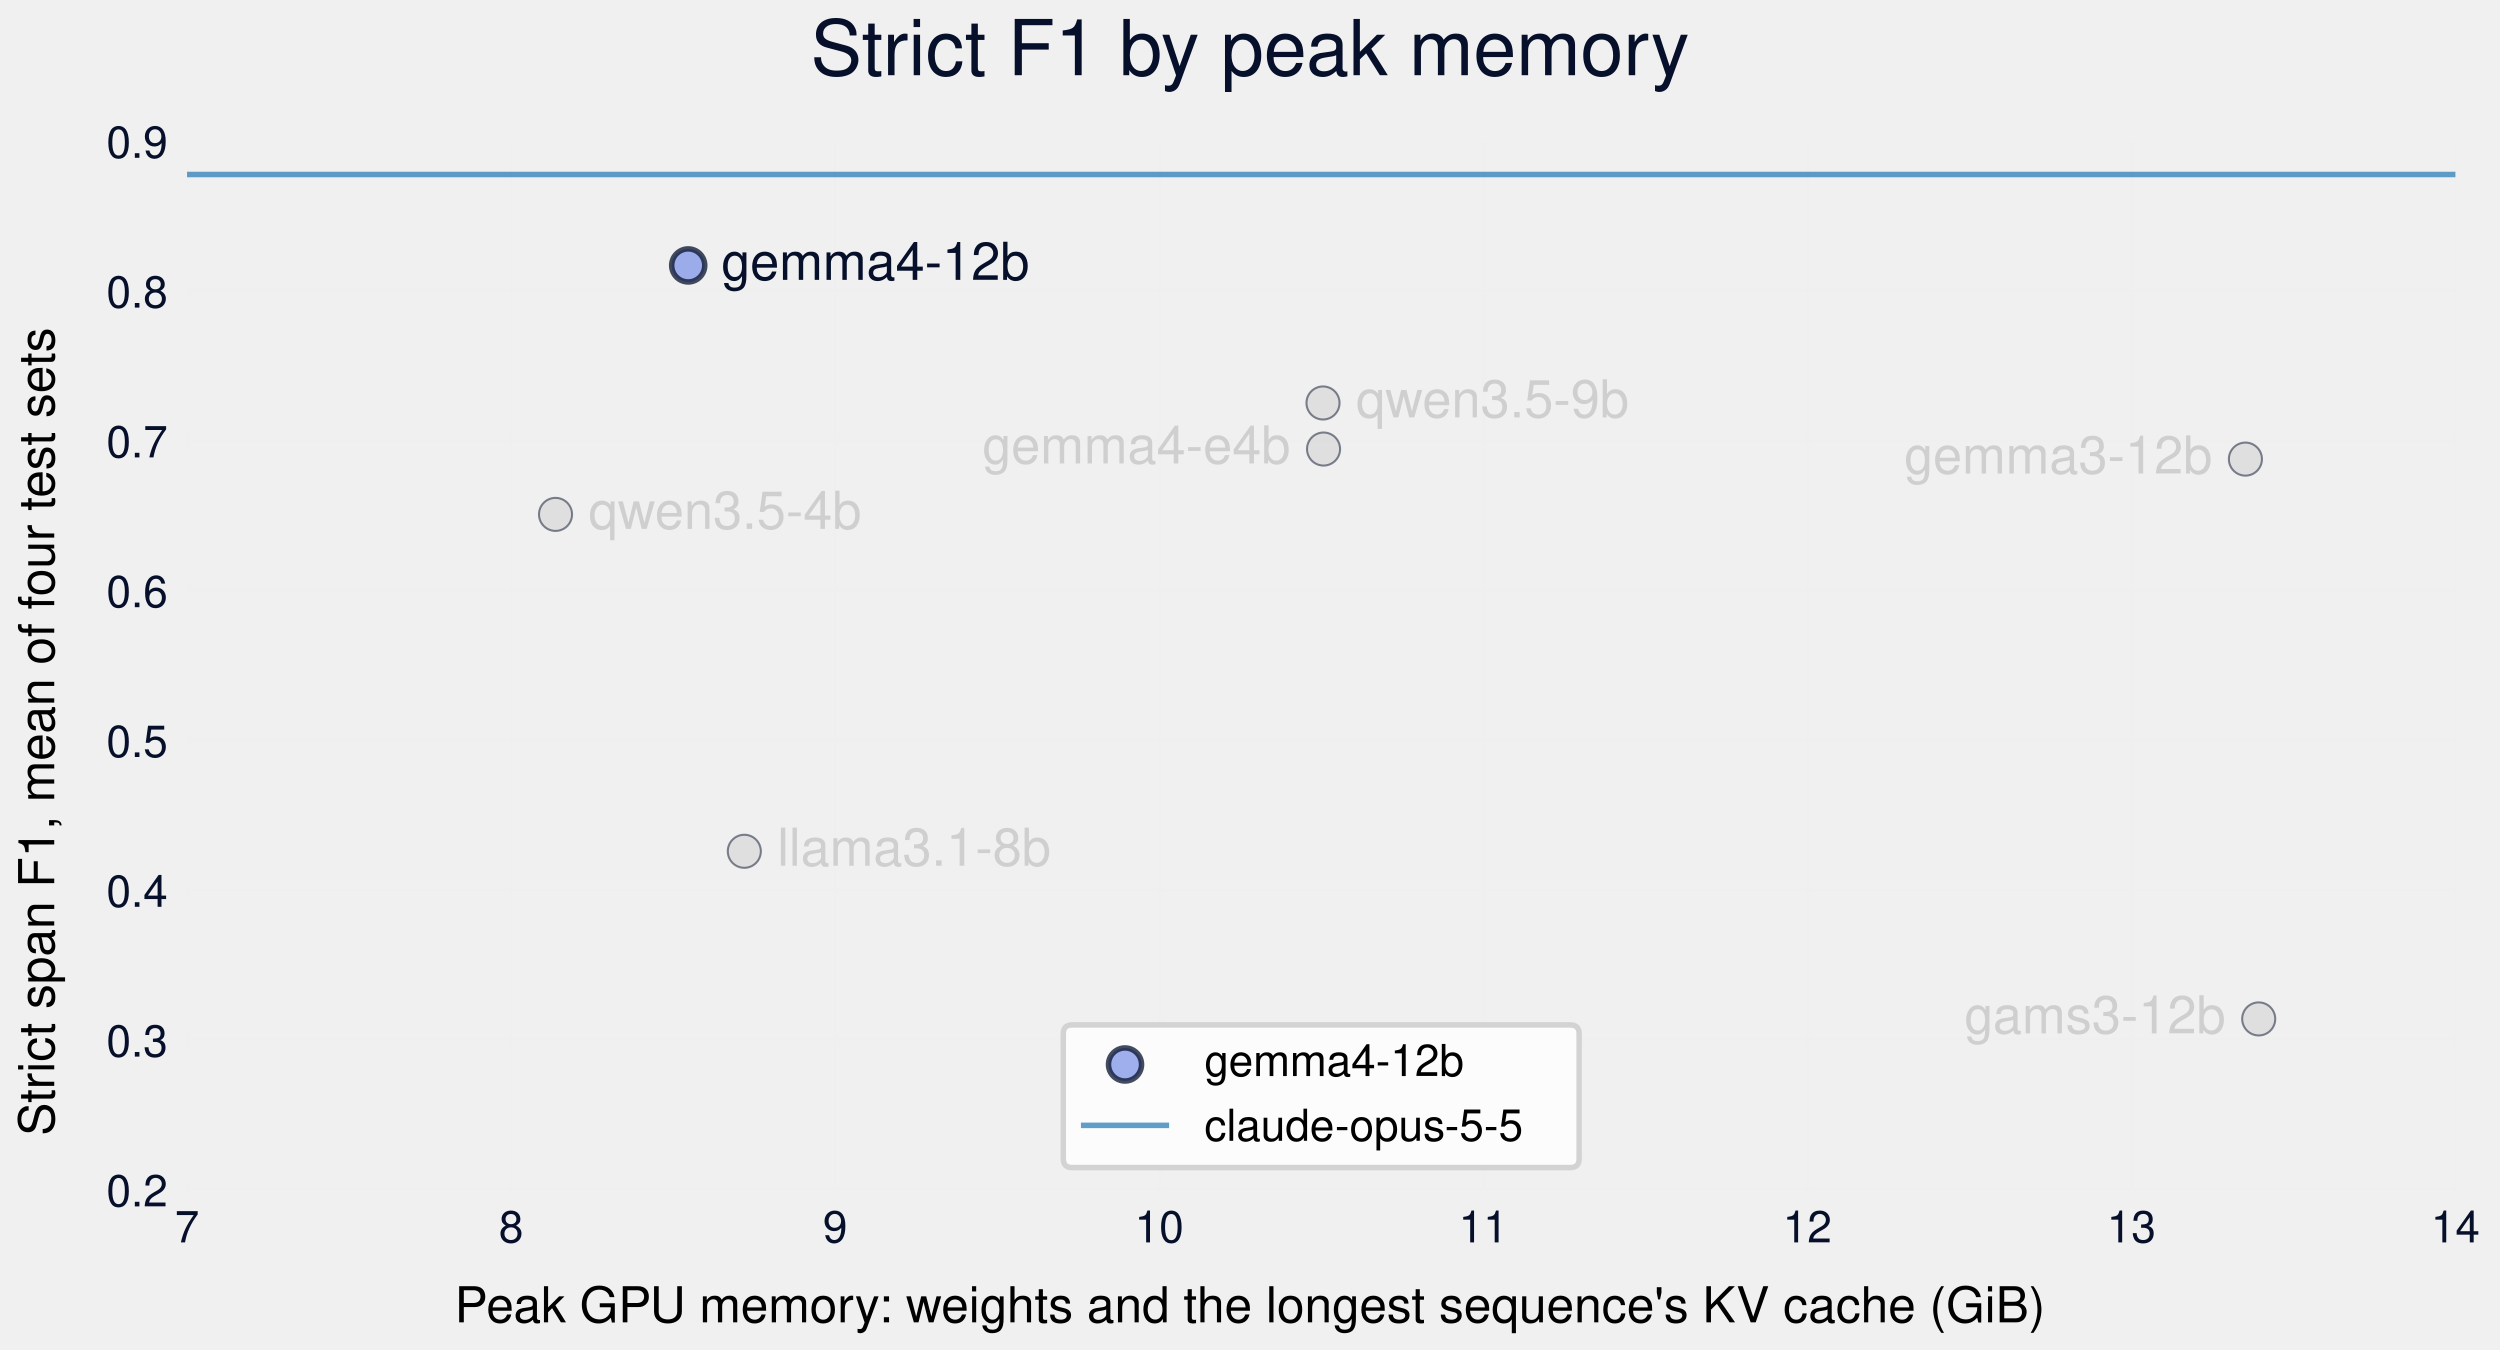
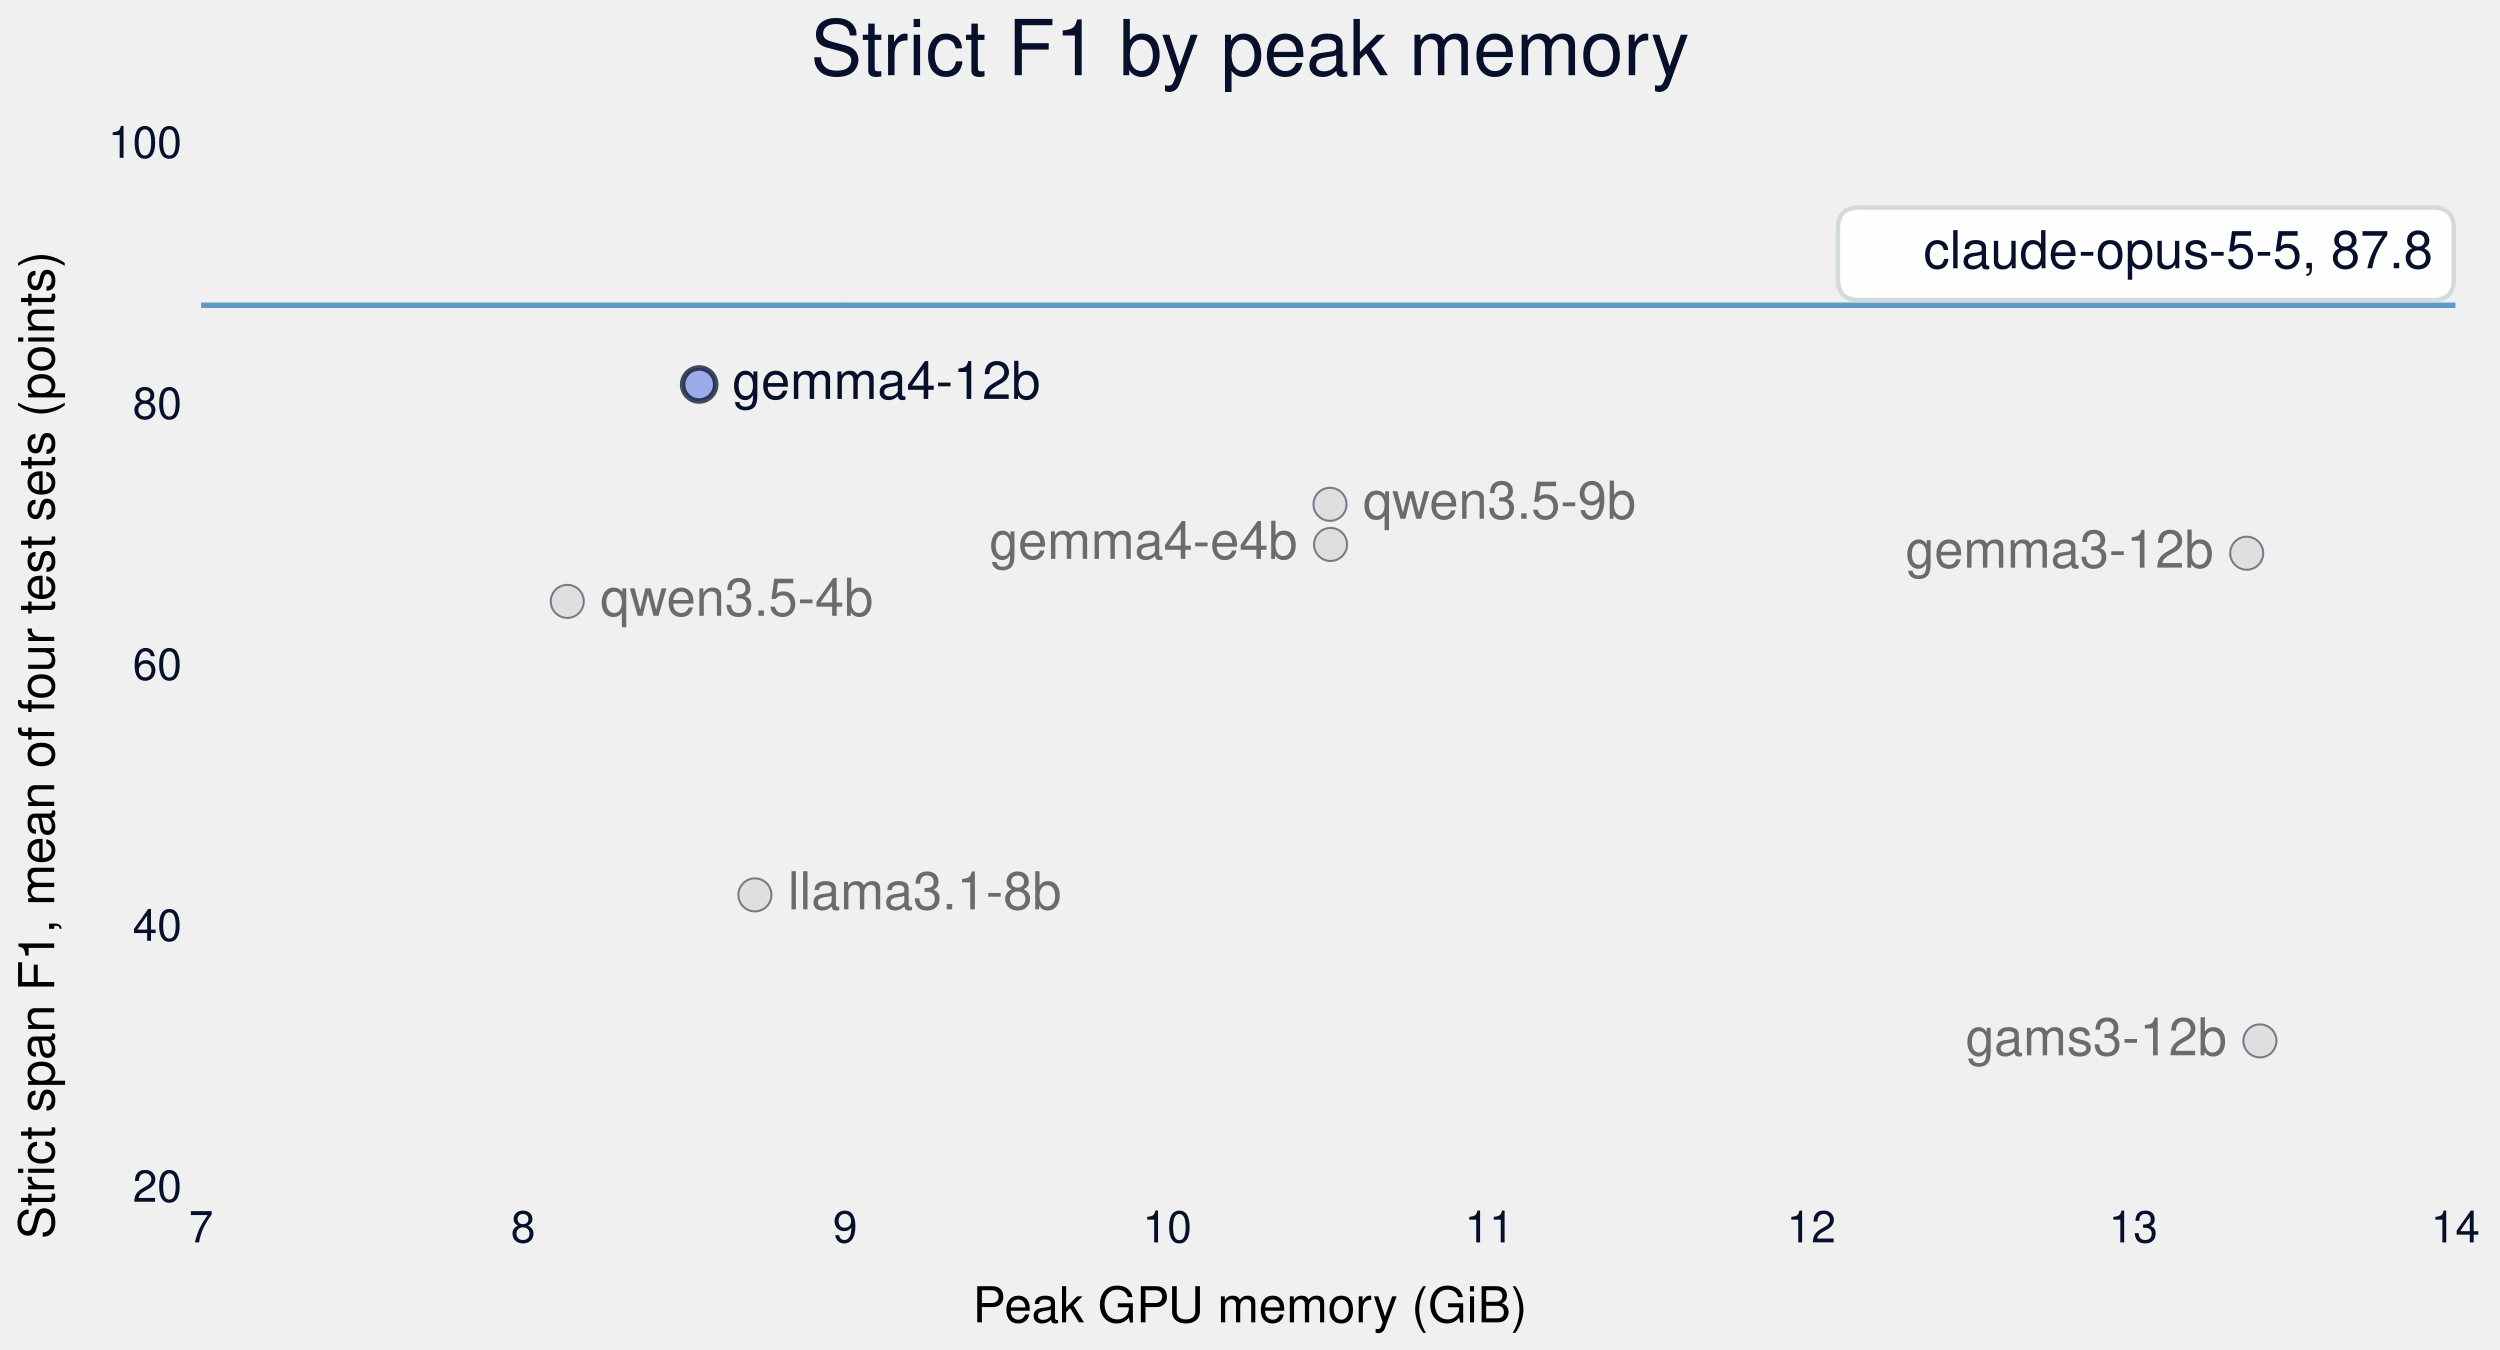
<svg xmlns="http://www.w3.org/2000/svg" xmlns:xlink="http://www.w3.org/1999/xlink" width="453.6pt" height="244.8pt" viewBox="0 0 453.6 244.8" version="1.1">
  <defs>
    <style type="text/css">*{stroke-linejoin: round; stroke-linecap: butt}</style>
  </defs>
  <g id="figure_1">
    <g id="patch_1">
      <path d="M 0 244.8  L 453.6 244.8  L 453.6 0  L 0 0  L 0 244.8  z " style="fill: none" />
    </g>
    <g id="axes_1">
      <g id="patch_2">
-         <path d="M 33.934 215.846  L 445.51 215.846  L 445.51 25.589  L 33.934 25.589  L 33.934 215.846  z " style="fill: none" />
+         <path d="M 36.481 215.846  L 445.51 215.846  L 445.51 26.421  L 36.481 26.421  L 36.481 215.846  z " style="fill: none" />
      </g>
      <g id="matplotlib.axis_1">
        <g id="xtick_1">
          <g id="line2d_1">
-             <path d="M 33.934 215.846  L 33.934 25.589  " clip-path="url(#pa8b8ab37a3)" style="fill: none; stroke: #efefef; stroke-width: 0.5; stroke-linecap: square" />
+             <path d="M 36.481 215.846  L 36.481 26.421  " clip-path="url(#p020e7c461e)" style="fill: none; stroke: #efefef; stroke-width: 0.5; stroke-linecap: square" />
          </g>
          <g id="line2d_2" />
          <g id="text_1">
-             <text style="font-size: 8px; font-family: 'Instrument Sans', 'Helvetica', 'Arial', sans-serif; text-anchor: middle; fill: #06102b" x="33.934" y="225.425" transform="rotate(-0 33.93353 225.4252)">7</text>
+             <text style="font-size: 8px; font-family: 'Instrument Sans', 'Helvetica', 'Arial', sans-serif; text-anchor: middle; fill: #06102b" x="36.481" y="225.425" transform="rotate(-0 36.48103 225.4252)">7</text>
          </g>
        </g>
        <g id="xtick_2">
          <g id="line2d_3">
-             <path d="M 92.73 215.846  L 92.73 25.589  " clip-path="url(#pa8b8ab37a3)" style="fill: none; stroke: #efefef; stroke-width: 0.5; stroke-linecap: square" />
+             <path d="M 94.914 215.846  L 94.914 26.421  " clip-path="url(#p020e7c461e)" style="fill: none; stroke: #efefef; stroke-width: 0.5; stroke-linecap: square" />
          </g>
          <g id="line2d_4" />
          <g id="text_2">
-             <text style="font-size: 8px; font-family: 'Instrument Sans', 'Helvetica', 'Arial', sans-serif; text-anchor: middle; fill: #06102b" x="92.73" y="225.425" transform="rotate(-0 92.73014 225.4252)">8</text>
+             <text style="font-size: 8px; font-family: 'Instrument Sans', 'Helvetica', 'Arial', sans-serif; text-anchor: middle; fill: #06102b" x="94.914" y="225.425" transform="rotate(-0 94.91371 225.4252)">8</text>
          </g>
        </g>
        <g id="xtick_3">
          <g id="line2d_5">
-             <path d="M 151.527 215.846  L 151.527 25.589  " clip-path="url(#pa8b8ab37a3)" style="fill: none; stroke: #efefef; stroke-width: 0.5; stroke-linecap: square" />
+             <path d="M 153.346 215.846  L 153.346 26.421  " clip-path="url(#p020e7c461e)" style="fill: none; stroke: #efefef; stroke-width: 0.5; stroke-linecap: square" />
          </g>
          <g id="line2d_6" />
          <g id="text_3">
-             <text style="font-size: 8px; font-family: 'Instrument Sans', 'Helvetica', 'Arial', sans-serif; text-anchor: middle; fill: #06102b" x="151.527" y="225.425" transform="rotate(-0 151.5267 225.4252)">9</text>
+             <text style="font-size: 8px; font-family: 'Instrument Sans', 'Helvetica', 'Arial', sans-serif; text-anchor: middle; fill: #06102b" x="153.346" y="225.425" transform="rotate(-0 153.3464 225.4252)">9</text>
          </g>
        </g>
        <g id="xtick_4">
          <g id="line2d_7">
-             <path d="M 210.323 215.846  L 210.323 25.589  " clip-path="url(#pa8b8ab37a3)" style="fill: none; stroke: #efefef; stroke-width: 0.5; stroke-linecap: square" />
+             <path d="M 211.779 215.846  L 211.779 26.421  " clip-path="url(#p020e7c461e)" style="fill: none; stroke: #efefef; stroke-width: 0.5; stroke-linecap: square" />
          </g>
          <g id="line2d_8" />
          <g id="text_4">
-             <text style="font-size: 8px; font-family: 'Instrument Sans', 'Helvetica', 'Arial', sans-serif; text-anchor: middle; fill: #06102b" x="210.323" y="225.425" transform="rotate(-0 210.3233 225.4252)">10</text>
+             <text style="font-size: 8px; font-family: 'Instrument Sans', 'Helvetica', 'Arial', sans-serif; text-anchor: middle; fill: #06102b" x="211.779" y="225.425" transform="rotate(-0 211.7791 225.4252)">10</text>
          </g>
        </g>
        <g id="xtick_5">
          <g id="line2d_9">
-             <path d="M 269.12 215.846  L 269.12 25.589  " clip-path="url(#pa8b8ab37a3)" style="fill: none; stroke: #efefef; stroke-width: 0.5; stroke-linecap: square" />
+             <path d="M 270.212 215.846  L 270.212 26.421  " clip-path="url(#p020e7c461e)" style="fill: none; stroke: #efefef; stroke-width: 0.5; stroke-linecap: square" />
          </g>
          <g id="line2d_10" />
          <g id="text_5">
-             <text style="font-size: 8px; font-family: 'Instrument Sans', 'Helvetica', 'Arial', sans-serif; text-anchor: middle; fill: #06102b" x="269.12" y="225.425" transform="rotate(-0 269.1199 225.4252)">11</text>
+             <text style="font-size: 8px; font-family: 'Instrument Sans', 'Helvetica', 'Arial', sans-serif; text-anchor: middle; fill: #06102b" x="270.212" y="225.425" transform="rotate(-0 270.2117 225.4252)">11</text>
          </g>
        </g>
        <g id="xtick_6">
          <g id="line2d_11">
-             <path d="M 327.917 215.846  L 327.917 25.589  " clip-path="url(#pa8b8ab37a3)" style="fill: none; stroke: #efefef; stroke-width: 0.5; stroke-linecap: square" />
+             <path d="M 328.644 215.846  L 328.644 26.421  " clip-path="url(#p020e7c461e)" style="fill: none; stroke: #efefef; stroke-width: 0.5; stroke-linecap: square" />
          </g>
          <g id="line2d_12" />
          <g id="text_6">
-             <text style="font-size: 8px; font-family: 'Instrument Sans', 'Helvetica', 'Arial', sans-serif; text-anchor: middle; fill: #06102b" x="327.917" y="225.425" transform="rotate(-0 327.9166 225.4252)">12</text>
+             <text style="font-size: 8px; font-family: 'Instrument Sans', 'Helvetica', 'Arial', sans-serif; text-anchor: middle; fill: #06102b" x="328.644" y="225.425" transform="rotate(-0 328.6444 225.4252)">12</text>
          </g>
        </g>
        <g id="xtick_7">
          <g id="line2d_13">
-             <path d="M 386.713 215.846  L 386.713 25.589  " clip-path="url(#pa8b8ab37a3)" style="fill: none; stroke: #efefef; stroke-width: 0.5; stroke-linecap: square" />
+             <path d="M 387.077 215.846  L 387.077 26.421  " clip-path="url(#p020e7c461e)" style="fill: none; stroke: #efefef; stroke-width: 0.5; stroke-linecap: square" />
          </g>
          <g id="line2d_14" />
          <g id="text_7">
-             <text style="font-size: 8px; font-family: 'Instrument Sans', 'Helvetica', 'Arial', sans-serif; text-anchor: middle; fill: #06102b" x="386.713" y="225.425" transform="rotate(-0 386.7132 225.4252)">13</text>
+             <text style="font-size: 8px; font-family: 'Instrument Sans', 'Helvetica', 'Arial', sans-serif; text-anchor: middle; fill: #06102b" x="387.077" y="225.425" transform="rotate(-0 387.0771 225.4252)">13</text>
          </g>
        </g>
        <g id="xtick_8">
          <g id="line2d_15">
-             <path d="M 445.51 215.846  L 445.51 25.589  " clip-path="url(#pa8b8ab37a3)" style="fill: none; stroke: #efefef; stroke-width: 0.5; stroke-linecap: square" />
+             <path d="M 445.51 215.846  L 445.51 26.421  " clip-path="url(#p020e7c461e)" style="fill: none; stroke: #efefef; stroke-width: 0.5; stroke-linecap: square" />
          </g>
          <g id="line2d_16" />
          <g id="text_8">
            <text style="font-size: 8px; font-family: 'Instrument Sans', 'Helvetica', 'Arial', sans-serif; text-anchor: middle; fill: #06102b" x="445.51" y="225.425" transform="rotate(-0 445.5098 225.4252)">14</text>
          </g>
        </g>
      </g>
      <g id="matplotlib.axis_2">
        <g id="ytick_1">
          <g id="line2d_17">
-             <path d="M 33.934 215.846  L 445.51 215.846  " clip-path="url(#pa8b8ab37a3)" style="fill: none; stroke: #efefef; stroke-width: 0.5; stroke-linecap: square" />
+             <path d="M 36.481 215.846  L 445.51 215.846  " clip-path="url(#p020e7c461e)" style="fill: none; stroke: #efefef; stroke-width: 0.5; stroke-linecap: square" />
          </g>
          <g id="line2d_18" />
          <g id="text_9">
-             <text style="font-size: 8px; font-family: 'Instrument Sans', 'Helvetica', 'Arial', sans-serif; text-anchor: end; fill: #06102b" x="30.434" y="218.886" transform="rotate(-0 30.43353 218.8858)">0.2</text>
+             <text style="font-size: 8px; font-family: 'Instrument Sans', 'Helvetica', 'Arial', sans-serif; text-anchor: end; fill: #06102b" x="32.981" y="218.054" transform="rotate(-0 32.98103 218.054)">20</text>
          </g>
        </g>
        <g id="ytick_2">
          <g id="line2d_19">
-             <path d="M 33.934 188.667  L 445.51 188.667  " clip-path="url(#pa8b8ab37a3)" style="fill: none; stroke: #efefef; stroke-width: 0.5; stroke-linecap: square" />
+             <path d="M 36.481 168.49  L 445.51 168.49  " clip-path="url(#p020e7c461e)" style="fill: none; stroke: #efefef; stroke-width: 0.5; stroke-linecap: square" />
          </g>
          <g id="line2d_20" />
          <g id="text_10">
-             <text style="font-size: 8px; font-family: 'Instrument Sans', 'Helvetica', 'Arial', sans-serif; text-anchor: end; fill: #06102b" x="30.434" y="191.706" transform="rotate(-0 30.43353 191.7063)">0.3</text>
+             <text style="font-size: 8px; font-family: 'Instrument Sans', 'Helvetica', 'Arial', sans-serif; text-anchor: end; fill: #06102b" x="32.981" y="170.698" transform="rotate(-0 32.98103 170.6977)">40</text>
          </g>
        </g>
        <g id="ytick_3">
          <g id="line2d_21">
-             <path d="M 33.934 161.487  L 445.51 161.487  " clip-path="url(#pa8b8ab37a3)" style="fill: none; stroke: #efefef; stroke-width: 0.5; stroke-linecap: square" />
+             <path d="M 36.481 121.134  L 445.51 121.134  " clip-path="url(#p020e7c461e)" style="fill: none; stroke: #efefef; stroke-width: 0.5; stroke-linecap: square" />
          </g>
          <g id="line2d_22" />
          <g id="text_11">
-             <text style="font-size: 8px; font-family: 'Instrument Sans', 'Helvetica', 'Arial', sans-serif; text-anchor: end; fill: #06102b" x="30.434" y="164.527" transform="rotate(-0 30.43353 164.5267)">0.4</text>
+             <text style="font-size: 8px; font-family: 'Instrument Sans', 'Helvetica', 'Arial', sans-serif; text-anchor: end; fill: #06102b" x="32.981" y="123.341" transform="rotate(-0 32.98103 123.3414)">60</text>
          </g>
        </g>
        <g id="ytick_4">
          <g id="line2d_23">
-             <path d="M 33.934 134.308  L 445.51 134.308  " clip-path="url(#pa8b8ab37a3)" style="fill: none; stroke: #efefef; stroke-width: 0.5; stroke-linecap: square" />
+             <path d="M 36.481 73.778  L 445.51 73.778  " clip-path="url(#p020e7c461e)" style="fill: none; stroke: #efefef; stroke-width: 0.5; stroke-linecap: square" />
          </g>
          <g id="line2d_24" />
          <g id="text_12">
-             <text style="font-size: 8px; font-family: 'Instrument Sans', 'Helvetica', 'Arial', sans-serif; text-anchor: end; fill: #06102b" x="30.434" y="137.347" transform="rotate(-0 30.43353 137.3471)">0.5</text>
+             <text style="font-size: 8px; font-family: 'Instrument Sans', 'Helvetica', 'Arial', sans-serif; text-anchor: end; fill: #06102b" x="32.981" y="75.985" transform="rotate(-0 32.98103 75.98513)">80</text>
          </g>
        </g>
        <g id="ytick_5">
          <g id="line2d_25">
-             <path d="M 33.934 107.128  L 445.51 107.128  " clip-path="url(#pa8b8ab37a3)" style="fill: none; stroke: #efefef; stroke-width: 0.5; stroke-linecap: square" />
+             <path d="M 36.481 26.421  L 445.51 26.421  " clip-path="url(#p020e7c461e)" style="fill: none; stroke: #efefef; stroke-width: 0.5; stroke-linecap: square" />
          </g>
          <g id="line2d_26" />
          <g id="text_13">
-             <text style="font-size: 8px; font-family: 'Instrument Sans', 'Helvetica', 'Arial', sans-serif; text-anchor: end; fill: #06102b" x="30.434" y="110.168" transform="rotate(-0 30.43353 110.1676)">0.6</text>
-           </g>
-         </g>
-         <g id="ytick_6">
-           <g id="line2d_27">
-             <path d="M 33.934 79.949  L 445.51 79.949  " clip-path="url(#pa8b8ab37a3)" style="fill: none; stroke: #efefef; stroke-width: 0.5; stroke-linecap: square" />
-           </g>
-           <g id="line2d_28" />
-           <g id="text_14">
-             <text style="font-size: 8px; font-family: 'Instrument Sans', 'Helvetica', 'Arial', sans-serif; text-anchor: end; fill: #06102b" x="30.434" y="82.988" transform="rotate(-0 30.43353 82.98799)">0.7</text>
-           </g>
-         </g>
-         <g id="ytick_7">
-           <g id="line2d_29">
-             <path d="M 33.934 52.769  L 445.51 52.769  " clip-path="url(#pa8b8ab37a3)" style="fill: none; stroke: #efefef; stroke-width: 0.5; stroke-linecap: square" />
-           </g>
-           <g id="line2d_30" />
-           <g id="text_15">
-             <text style="font-size: 8px; font-family: 'Instrument Sans', 'Helvetica', 'Arial', sans-serif; text-anchor: end; fill: #06102b" x="30.434" y="55.808" transform="rotate(-0 30.43353 55.80842)">0.8</text>
-           </g>
-         </g>
-         <g id="ytick_8">
-           <g id="line2d_31">
-             <path d="M 33.934 25.589  L 445.51 25.589  " clip-path="url(#pa8b8ab37a3)" style="fill: none; stroke: #efefef; stroke-width: 0.5; stroke-linecap: square" />
-           </g>
-           <g id="line2d_32" />
-           <g id="text_16">
-             <text style="font-size: 8px; font-family: 'Instrument Sans', 'Helvetica', 'Arial', sans-serif; text-anchor: end; fill: #06102b" x="30.434" y="28.629" transform="rotate(-0 30.43353 28.62884)">0.9</text>
+             <text style="font-size: 8px; font-family: 'Instrument Sans', 'Helvetica', 'Arial', sans-serif; text-anchor: end; fill: #06102b" x="32.981" y="28.629" transform="rotate(-0 32.98103 28.62884)">100</text>
          </g>
        </g>
      </g>
      <g id="PathCollection_1">
        <defs>
          <path id="m87fccac1c2" d="M 0 3  C 0.796 3 1.559 2.684 2.121 2.121  C 2.684 1.559 3 0.796 3 0  C 3 -0.796 2.684 -1.559 2.121 -2.121  C 1.559 -2.684 0.796 -3 0 -3  C -0.796 -3 -1.559 -2.684 -2.121 -2.121  C -2.684 -1.559 -3 -0.796 -3 0  C -3 0.796 -2.684 1.559 -2.121 2.121  C -1.559 2.684 -0.796 3 0 3  z " style="stroke: #06102b; stroke-opacity: 0.5; stroke-width: 0.375" />
        </defs>
-         <g clip-path="url(#pa8b8ab37a3)">
-           <use xlink:href="#m87fccac1c2" x="100.793" y="93.332" style="fill: #cfcfcf; fill-opacity: 0.5; stroke: #06102b; stroke-opacity: 0.5; stroke-width: 0.375" />
-           <use xlink:href="#m87fccac1c2" x="135.048" y="154.457" style="fill: #cfcfcf; fill-opacity: 0.5; stroke: #06102b; stroke-opacity: 0.5; stroke-width: 0.375" />
-           <use xlink:href="#m87fccac1c2" x="240.046" y="73.116" style="fill: #cfcfcf; fill-opacity: 0.5; stroke: #06102b; stroke-opacity: 0.5; stroke-width: 0.375" />
-           <use xlink:href="#m87fccac1c2" x="240.144" y="81.474" style="fill: #cfcfcf; fill-opacity: 0.5; stroke: #06102b; stroke-opacity: 0.5; stroke-width: 0.375" />
-           <use xlink:href="#m87fccac1c2" x="407.407" y="83.301" style="fill: #cfcfcf; fill-opacity: 0.5; stroke: #06102b; stroke-opacity: 0.5; stroke-width: 0.375" />
-           <use xlink:href="#m87fccac1c2" x="409.82" y="184.873" style="fill: #cfcfcf; fill-opacity: 0.5; stroke: #06102b; stroke-opacity: 0.5; stroke-width: 0.375" />
+         <g clip-path="url(#p020e7c461e)">
+           <use xlink:href="#m87fccac1c2" x="102.927" y="109.115" style="fill: #cfcfcf; fill-opacity: 0.5; stroke: #06102b; stroke-opacity: 0.5; stroke-width: 0.375" />
+           <use xlink:href="#m87fccac1c2" x="136.97" y="162.365" style="fill: #cfcfcf; fill-opacity: 0.5; stroke: #06102b; stroke-opacity: 0.5; stroke-width: 0.375" />
+           <use xlink:href="#m87fccac1c2" x="241.318" y="91.504" style="fill: #cfcfcf; fill-opacity: 0.5; stroke: #06102b; stroke-opacity: 0.5; stroke-width: 0.375" />
+           <use xlink:href="#m87fccac1c2" x="241.416" y="98.784" style="fill: #cfcfcf; fill-opacity: 0.5; stroke: #06102b; stroke-opacity: 0.5; stroke-width: 0.375" />
+           <use xlink:href="#m87fccac1c2" x="407.643" y="100.376" style="fill: #cfcfcf; fill-opacity: 0.5; stroke: #06102b; stroke-opacity: 0.5; stroke-width: 0.375" />
+           <use xlink:href="#m87fccac1c2" x="410.041" y="188.863" style="fill: #cfcfcf; fill-opacity: 0.5; stroke: #06102b; stroke-opacity: 0.5; stroke-width: 0.375" />
        </g>
      </g>
      <g id="PathCollection_2">
        <defs>
          <path id="mb6006e37dc" d="M 0 3  C 0.796 3 1.559 2.684 2.121 2.121  C 2.684 1.559 3 0.796 3 0  C 3 -0.796 2.684 -1.559 2.121 -2.121  C 1.559 -2.684 0.796 -3 0 -3  C -0.796 -3 -1.559 -2.684 -2.121 -2.121  C -2.684 -1.559 -3 -0.796 -3 0  C -3 0.796 -2.684 1.559 -2.121 2.121  C -1.559 2.684 -0.796 3 0 3  z " style="stroke: #06102b; stroke-opacity: 0.75" />
        </defs>
-         <g clip-path="url(#pa8b8ab37a3)">
-           <use xlink:href="#mb6006e37dc" x="124.869" y="48.159" style="fill: #8096e8; fill-opacity: 0.75; stroke: #06102b; stroke-opacity: 0.75" />
+         <g clip-path="url(#p020e7c461e)">
+           <use xlink:href="#mb6006e37dc" x="126.854" y="69.762" style="fill: #8096e8; fill-opacity: 0.75; stroke: #06102b; stroke-opacity: 0.75" />
        </g>
      </g>
      <g id="LineCollection_1">
-         <path d="M 33.934 31.659  L 445.51 31.659  " clip-path="url(#pa8b8ab37a3)" style="fill: none; stroke: #1f77b4; stroke-opacity: 0.7" />
+         <path d="M 36.481 55.387  L 445.51 55.387  " clip-path="url(#p020e7c461e)" style="fill: none; stroke: #1f77b4; stroke-opacity: 0.7" />
+       </g>
+       <g id="text_14">
+         <g id="patch_3">
+           <path d="M 337.285 54.451  L 441.419 54.451  Q 445.219 54.451 445.219 50.651  L 445.219 41.457  Q 445.219 37.657 441.419 37.657  L 337.285 37.657  Q 333.485 37.657 333.485 41.457  L 333.485 50.651  Q 333.485 54.451 337.285 54.451  z " style="fill: #ffffff; opacity: 0.92; stroke: #cfd8dc; stroke-width: 0.8; stroke-linejoin: miter" />
+         </g>
+         <text style="font-size: 9.5px; font-family: 'Instrument Sans', 'Helvetica', 'Arial', sans-serif; text-anchor: end; fill: #06102b" x="441.419" y="48.676" transform="rotate(-0 441.4195 48.67568)">claude-opus-5-5, 87.8</text>
+       </g>
+       <g id="text_15">
+         <text style="font-size: 9.5px; font-family: 'Instrument Sans', 'Helvetica', 'Arial', sans-serif; text-anchor: start; fill: #06102b" x="132.854" y="72.383" transform="rotate(-0 132.8537 72.38328)">gemma4-12b</text>
+       </g>
+       <g id="text_16">
+         <text style="font-size: 9.5px; font-family: 'Instrument Sans', 'Helvetica', 'Arial', sans-serif; text-anchor: start; fill: #6b6b6b" x="108.927" y="111.736" transform="rotate(-0 108.9267 111.7365)">qwen3.5-4b</text>
      </g>
      <g id="text_17">
-         <text style="font-size: 9.5px; font-family: 'Instrument Sans', 'Helvetica', 'Arial', sans-serif; text-anchor: start; fill: #06102b" x="130.869" y="50.781" transform="rotate(-0 130.869 50.78086)">gemma4-12b</text>
+         <text style="font-size: 9.5px; font-family: 'Instrument Sans', 'Helvetica', 'Arial', sans-serif; text-anchor: start; fill: #6b6b6b" x="142.97" y="164.987" transform="rotate(-0 142.9701 164.9867)">llama3.1-8b</text>
      </g>
      <g id="text_18">
-         <text style="font-size: 9.5px; font-family: 'Instrument Sans', 'Helvetica', 'Arial', sans-serif; text-anchor: start; fill: #cfcfcf" x="106.793" y="95.953" transform="rotate(-0 106.7931 95.95346)">qwen3.5-4b</text>
+         <text style="font-size: 9.5px; font-family: 'Instrument Sans', 'Helvetica', 'Arial', sans-serif; text-anchor: start; fill: #6b6b6b" x="247.318" y="94.125" transform="rotate(-0 247.3176 94.12506)">qwen3.5-9b</text>
      </g>
      <g id="text_19">
-         <text style="font-size: 9.5px; font-family: 'Instrument Sans', 'Helvetica', 'Arial', sans-serif; text-anchor: start; fill: #cfcfcf" x="141.048" y="157.078" transform="rotate(-0 141.0485 157.0781)">llama3.1-8b</text>
+         <text style="font-size: 9.5px; font-family: 'Instrument Sans', 'Helvetica', 'Arial', sans-serif; text-anchor: end; fill: #6b6b6b" x="235.416" y="101.406" transform="rotate(-0 235.4155 101.4057)">gemma4-e4b</text>
      </g>
      <g id="text_20">
-         <text style="font-size: 9.5px; font-family: 'Instrument Sans', 'Helvetica', 'Arial', sans-serif; text-anchor: start; fill: #cfcfcf" x="246.046" y="75.738" transform="rotate(-0 246.0459 75.73773)">qwen3.5-9b</text>
+         <text style="font-size: 9.5px; font-family: 'Instrument Sans', 'Helvetica', 'Arial', sans-serif; text-anchor: end; fill: #6b6b6b" x="401.643" y="102.997" transform="rotate(-0 401.6431 102.9973)">gemma3-12b</text>
      </g>
      <g id="text_21">
-         <text style="font-size: 9.5px; font-family: 'Instrument Sans', 'Helvetica', 'Arial', sans-serif; text-anchor: end; fill: #cfcfcf" x="234.144" y="84.095" transform="rotate(-0 234.1444 84.09505)">gemma4-e4b</text>
-       </g>
-       <g id="text_22">
-         <text style="font-size: 9.5px; font-family: 'Instrument Sans', 'Helvetica', 'Arial', sans-serif; text-anchor: end; fill: #cfcfcf" x="401.407" y="85.922" transform="rotate(-0 401.4073 85.92192)">gemma3-12b</text>
-       </g>
-       <g id="text_23">
-         <text style="font-size: 9.5px; font-family: 'Instrument Sans', 'Helvetica', 'Arial', sans-serif; text-anchor: end; fill: #cfcfcf" x="403.82" y="187.495" transform="rotate(-0 403.8199 187.4947)">gams3-12b</text>
-       </g>
-       <g id="legend_1">
-         <g id="patch_3">
-           <path d="M 194.524 211.846  L 284.919 211.846  Q 286.519 211.846 286.519 210.246  L 286.519 187.561  Q 286.519 185.961 284.919 185.961  L 194.524 185.961  Q 192.924 185.961 192.924 187.561  L 192.924 210.246  Q 192.924 211.846 194.524 211.846  z " style="fill: #ffffff; opacity: 0.8; stroke: #cccccc; stroke-linejoin: miter" />
-         </g>
-         <g id="PathCollection_3">
-           <g>
-             <use xlink:href="#mb6006e37dc" x="204.124" y="193.14" style="fill: #8096e8; fill-opacity: 0.75; stroke: #06102b; stroke-opacity: 0.75" />
-           </g>
-         </g>
-         <g id="text_24">
-           <text style="font-size: 8px; font-family: 'Instrument Sans', 'Helvetica', 'Arial', sans-serif; text-anchor: start" x="218.524" y="195.24" transform="rotate(-0 218.5241 195.2402)">gemma4-12b</text>
-         </g>
-         <g id="line2d_33">
-           <path d="M 196.124 204.183  L 212.124 204.183  " style="fill: none; stroke: #1f77b4; stroke-opacity: 0.7" />
-         </g>
-         <g id="text_25">
-           <text style="font-size: 8px; font-family: 'Instrument Sans', 'Helvetica', 'Arial', sans-serif; text-anchor: start" x="218.524" y="206.983" transform="rotate(-0 218.5241 206.9827)">claude-opus-5-5</text>
-         </g>
-       </g>
-     </g>
-     <g id="text_26">
+         <text style="font-size: 9.5px; font-family: 'Instrument Sans', 'Helvetica', 'Arial', sans-serif; text-anchor: end; fill: #6b6b6b" x="404.041" y="191.485" transform="rotate(-0 404.0408 191.4849)">gams3-12b</text>
+       </g>
+     </g>
+     <g id="text_22">
      <text style="font-size: 14px; font-family: 'Instrument Sans', 'Helvetica', 'Arial', sans-serif; text-anchor: middle; fill: #06102b" x="226.8" y="13.638" transform="rotate(-0 226.8 13.63805)">Strict F1 by peak memory</text>
    </g>
-     <g id="text_27">
-       <text style="font-size: 9px; font-family: 'Instrument Sans', 'Helvetica', 'Arial', sans-serif; text-anchor: middle" x="226.8" y="239.928" transform="rotate(-0 226.8 239.928)">Peak GPU memory: weights and the longest sequence's KV cache (GiB)</text>
-     </g>
-     <g id="text_28">
-       <text style="font-size: 9px; font-family: 'Instrument Sans', 'Helvetica', 'Arial', sans-serif" transform="translate(9.838834 206.0641) rotate(-90)">Strict span F1, mean of four test sets</text>
+     <g id="text_23">
+       <text style="font-size: 9px; font-family: 'Instrument Sans', 'Helvetica', 'Arial', sans-serif; text-anchor: middle" x="226.8" y="239.928" transform="rotate(-0 226.8 239.928)">Peak GPU memory (GiB)</text>
+     </g>
+     <g id="text_24">
+       <text style="font-size: 9px; font-family: 'Instrument Sans', 'Helvetica', 'Arial', sans-serif" transform="translate(9.838834 224.8263) rotate(-90)">Strict span F1, mean of four test sets (points)</text>
    </g>
  </g>
  <defs>
-     <clipPath id="pa8b8ab37a3">
-       <rect x="33.934" y="25.589" width="411.576" height="190.257" />
+     <clipPath id="p020e7c461e">
+       <rect x="36.481" y="26.421" width="409.029" height="189.425" />
    </clipPath>
  </defs>
</svg>
